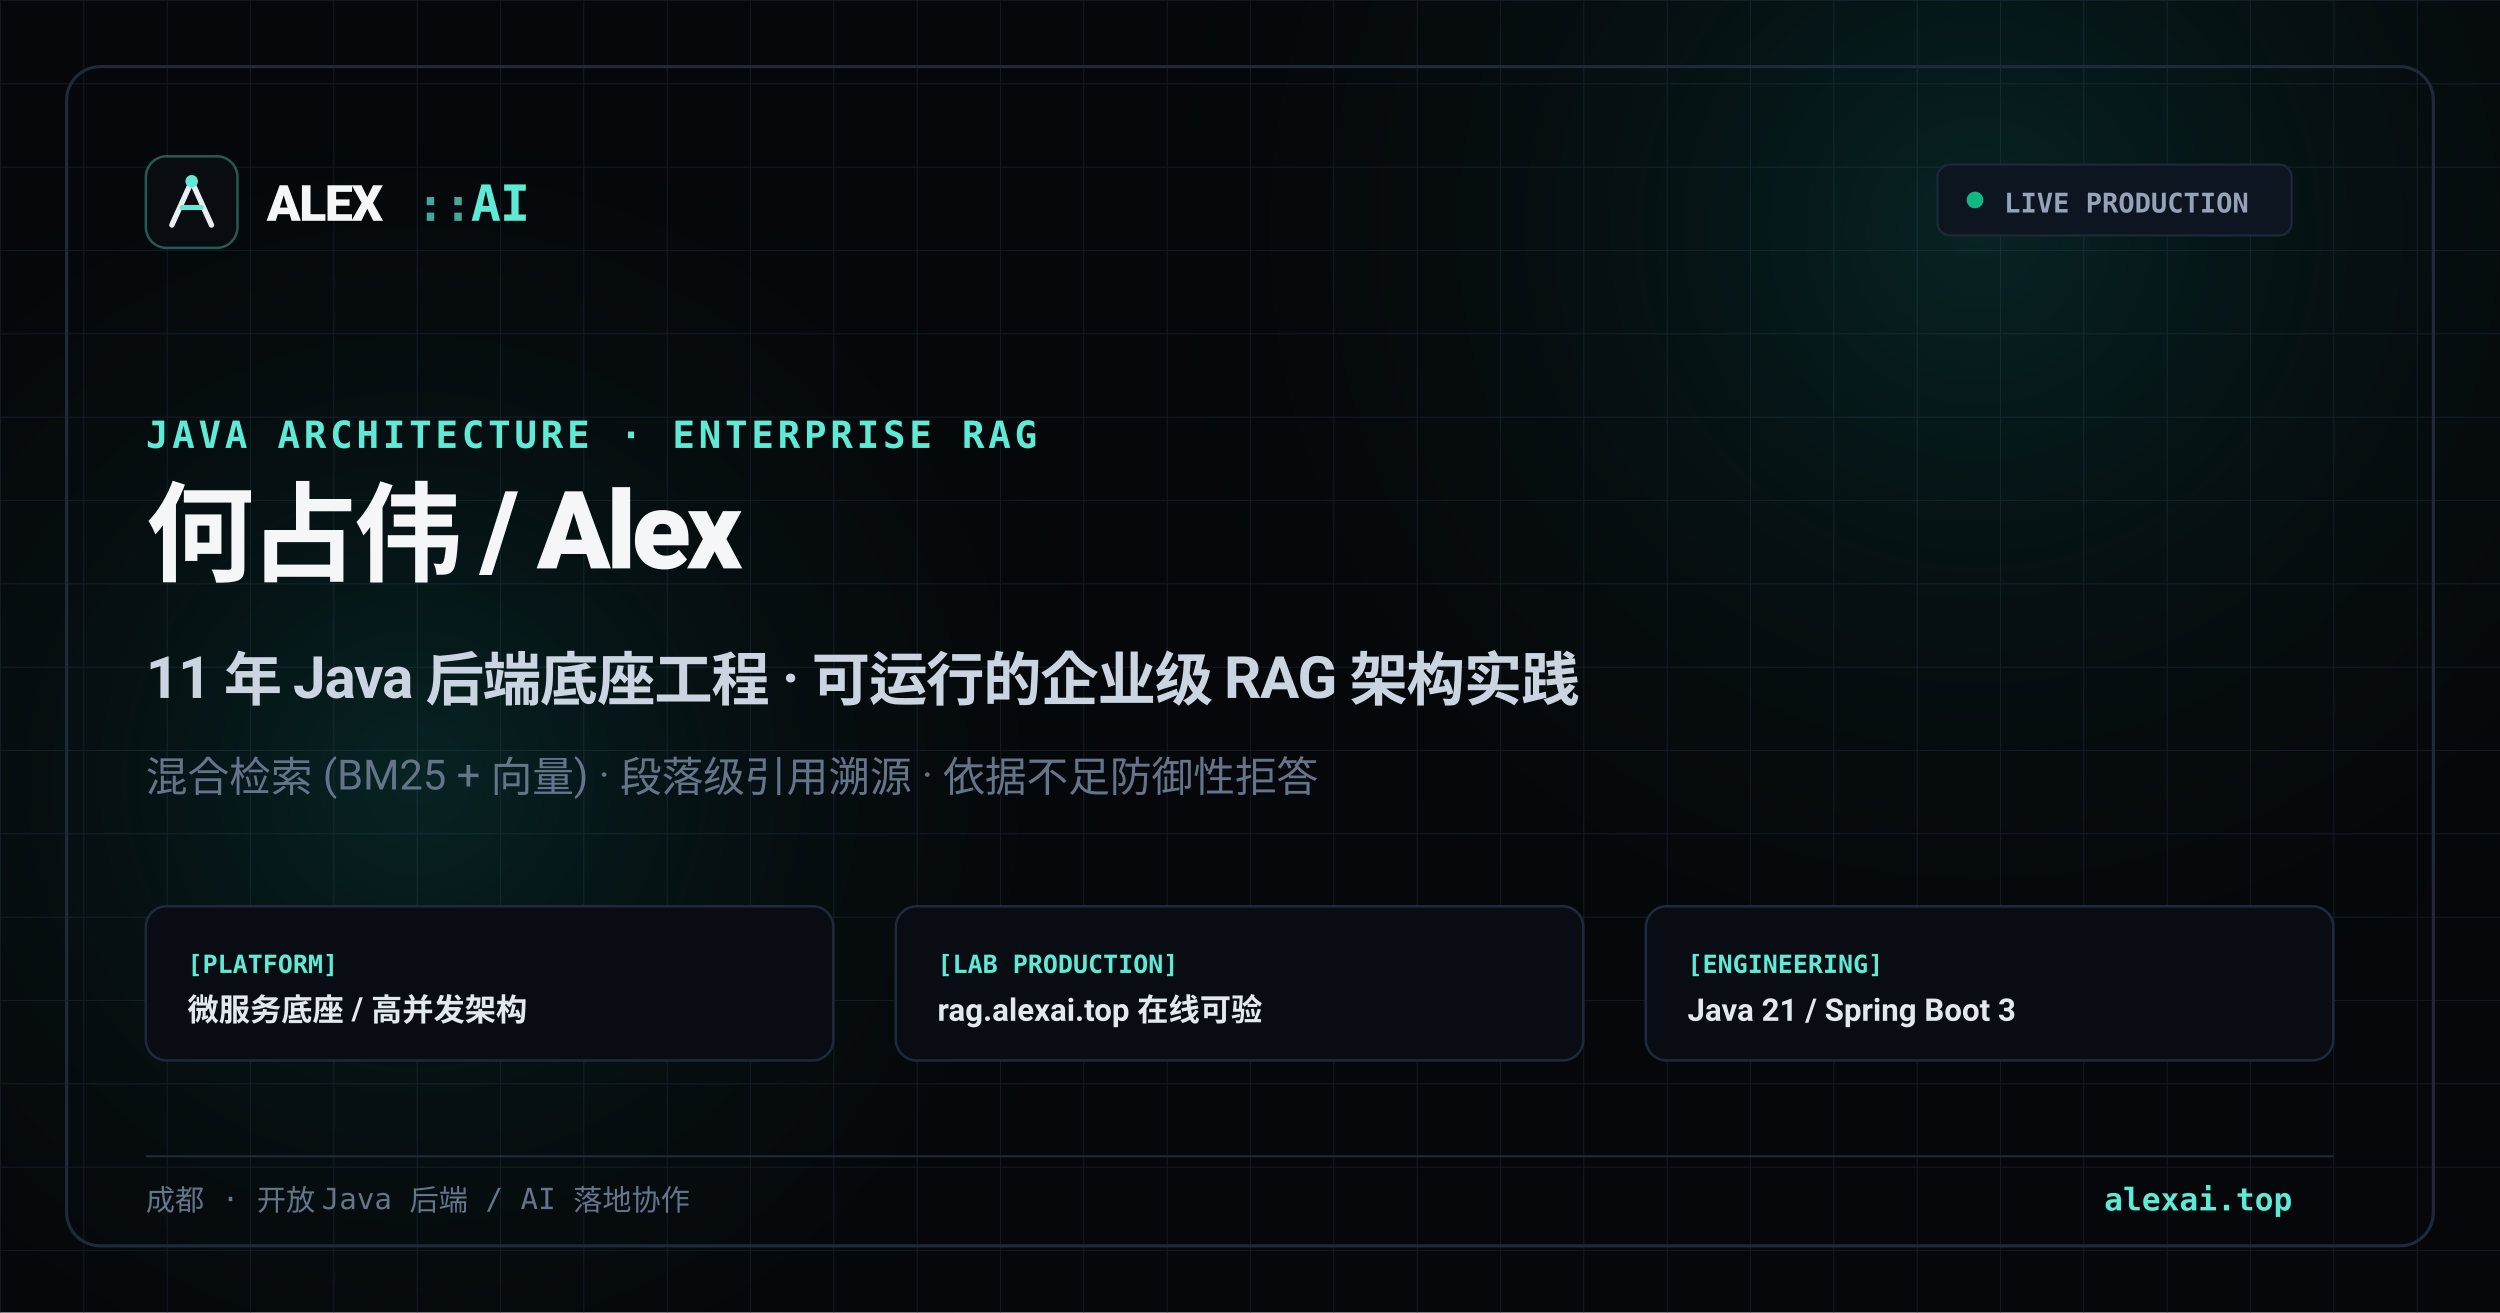
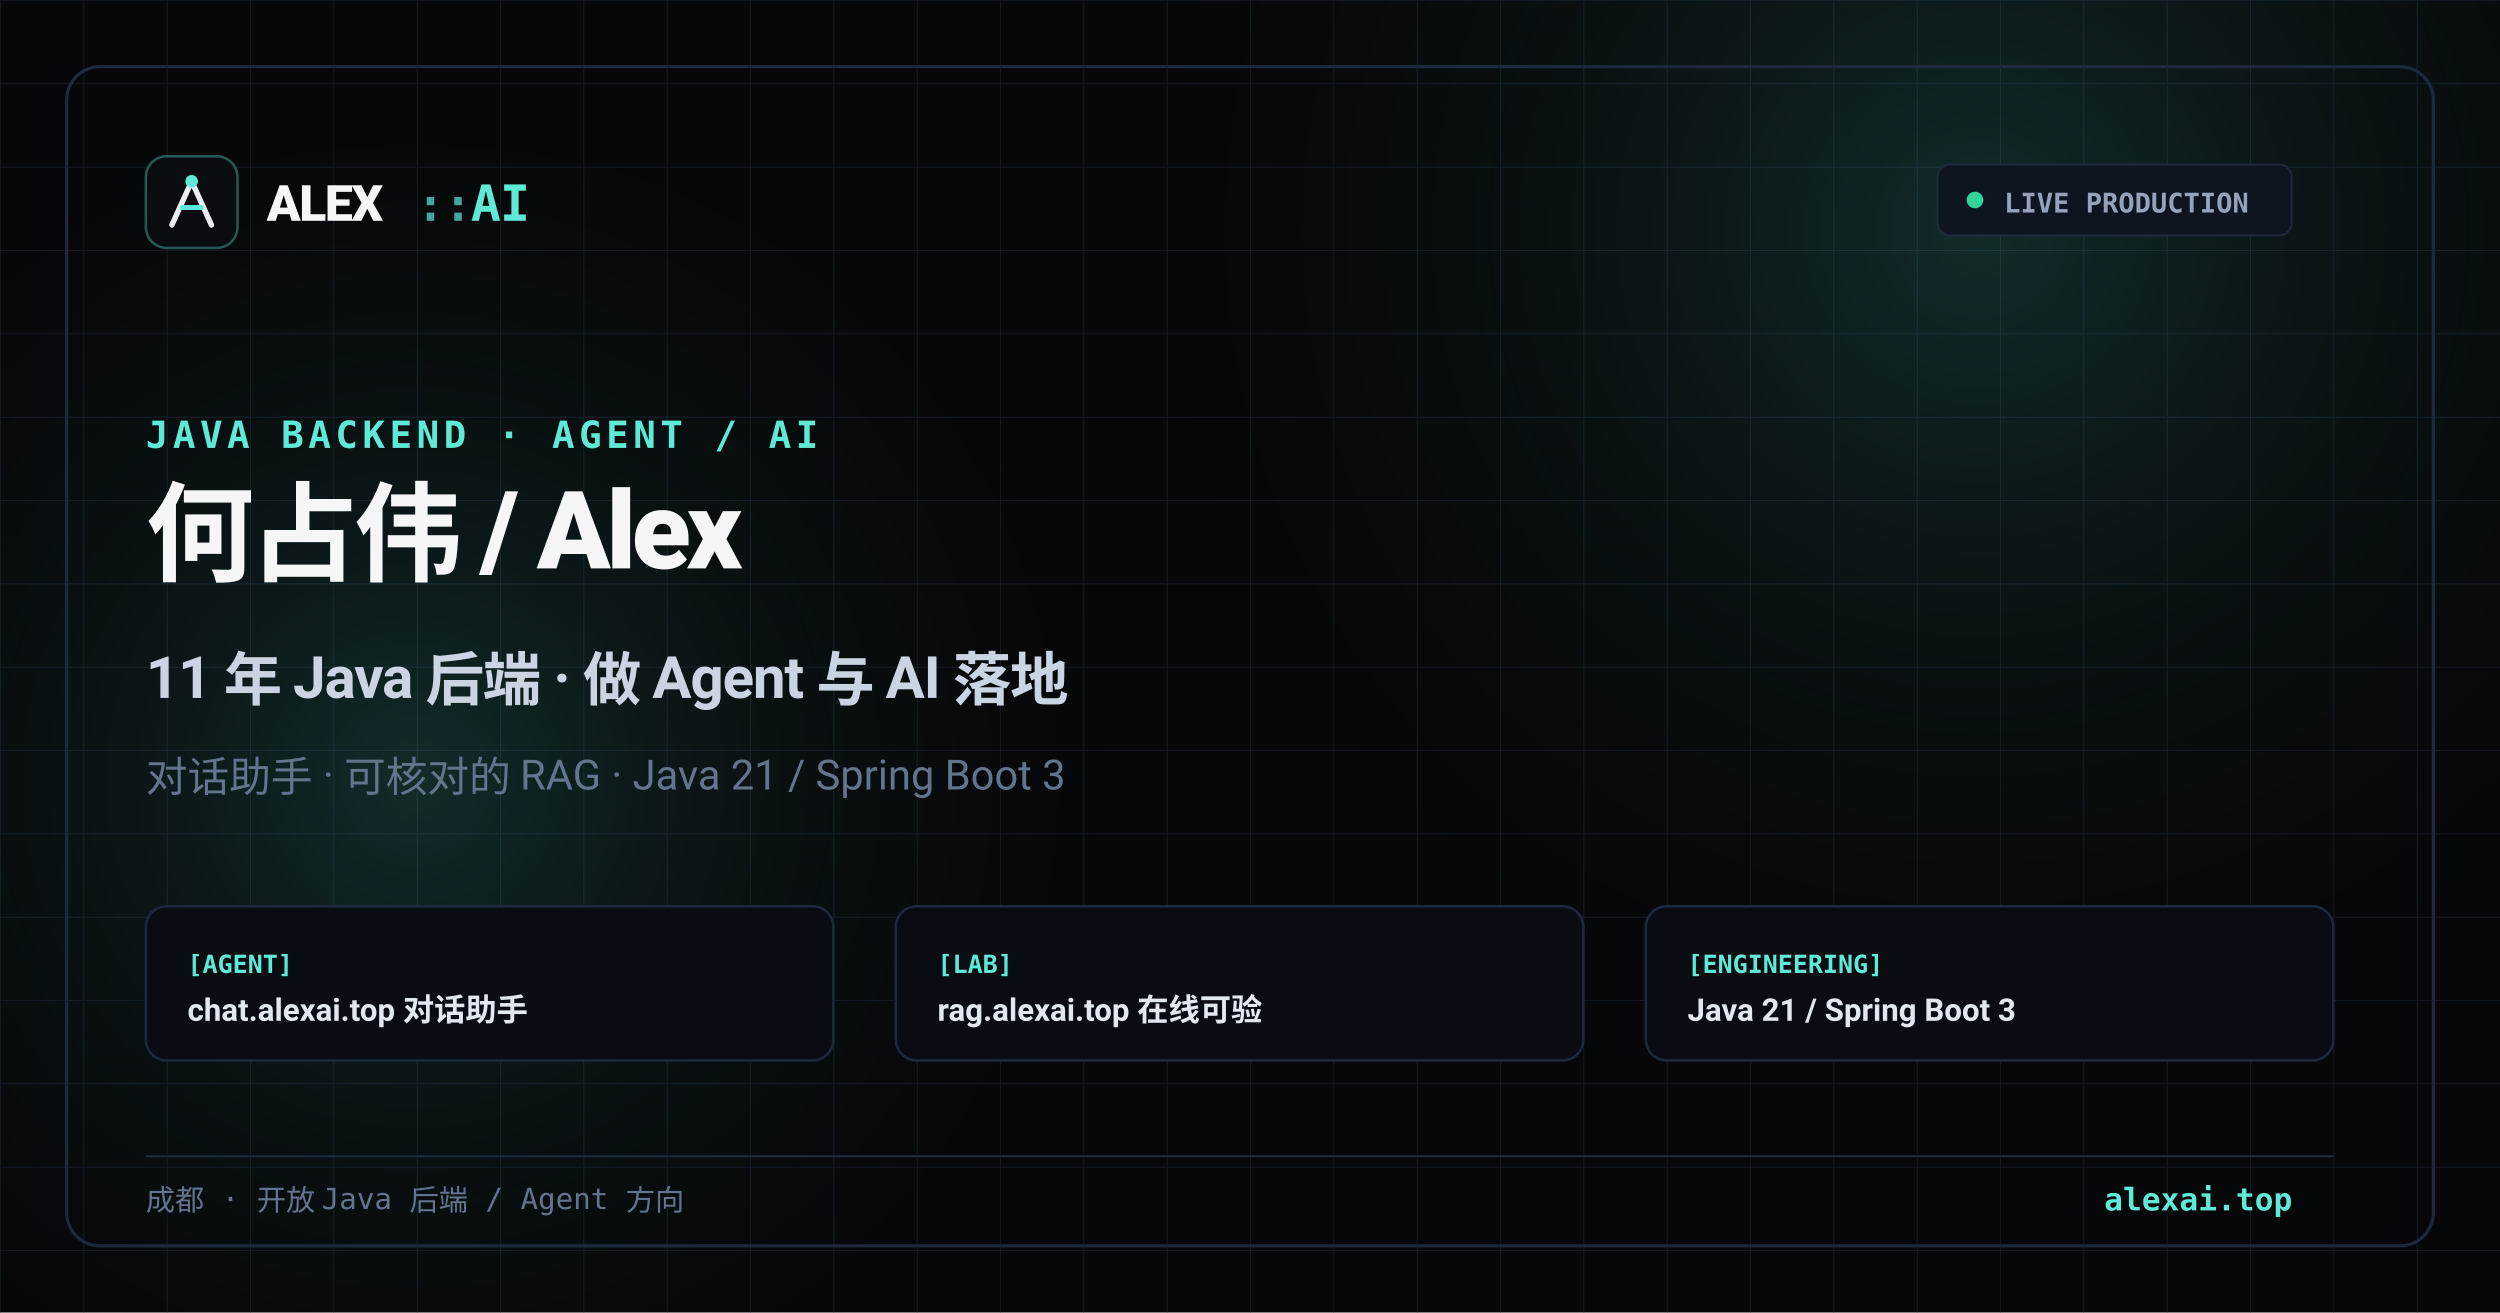
<svg xmlns="http://www.w3.org/2000/svg" width="1200" height="630" viewBox="0 0 1200 630" fill="none">
  <defs>
    <radialGradient id="glow" cx="0.5" cy="0.4" r="0.8">
-       <stop offset="0%" stop-color="#14B8A6" stop-opacity="0.16" />
+       <stop offset="0%" stop-color="#5EEAD4" stop-opacity="0.16" />
      <stop offset="60%" stop-color="#05070A" stop-opacity="0" />
    </radialGradient>
    <pattern id="card-grid" width="40" height="40" patternUnits="userSpaceOnUse">
      <path d="M 40 0 L 0 0 0 40" fill="none" stroke="#1E293B" stroke-width="0.8" stroke-opacity="0.6" />
    </pattern>
  </defs>
  <rect width="1200" height="630" fill="#05070A" />
  <rect width="1200" height="630" fill="url(#card-grid)" />
  <circle cx="950" cy="200" r="450" fill="url(#glow)" />
  <circle cx="200" cy="450" r="380" fill="url(#glow)" />
  <rect x="32" y="32" width="1136" height="566" rx="16" stroke="#1E293B" stroke-width="1.5" />
  <g transform="translate(70, 75)">
    <rect width="44" height="44" rx="10" fill="#090D12" stroke="#5EEAD4" stroke-opacity="0.35" stroke-width="1.2" />
    <g transform="translate(6, 6)">
      <path d="M6.5 27L16 6" stroke="#E8EEF4" stroke-width="2.6" stroke-linecap="round" />
      <path d="M25.5 27L16 6" stroke="#E8EEF4" stroke-width="2.6" stroke-linecap="round" />
      <path d="M11.4 18.6H20.6" stroke="#5EEAD4" stroke-width="2.4" stroke-linecap="round" />
      <circle cx="16" cy="6" r="3" fill="#5EEAD4" />
    </g>
    <text x="58" y="31" fill="#F4F6F8" font-family="-apple-system, BlinkMacSystemFont, 'Segoe UI', Roboto, sans-serif" font-size="24" font-weight="800" letter-spacing="-0.03em">ALEX</text>
    <text x="130" y="31" fill="#5EEAD4" font-family="'JetBrains Mono', monospace" font-size="22" font-weight="600" opacity="0.7">::</text>
    <text x="156" y="31" fill="#5EEAD4" font-family="'JetBrains Mono', monospace" font-size="24" font-weight="800" letter-spacing="-0.02em">AI</text>
    <rect x="860" y="4" width="170" height="34" rx="6" fill="#0D1520" stroke="#1E293B" stroke-width="1" />
-     <circle cx="878" cy="21" r="4" fill="#10B981" />
+     <circle cx="878" cy="21" r="4" fill="#34D399" />
    <text x="892" y="27" fill="#94A3B8" font-family="'JetBrains Mono', monospace" font-size="13" font-weight="600">LIVE PRODUCTION</text>
  </g>
  <g transform="translate(70, 185)">
-     <text x="0" y="30" fill="#5EEAD4" font-family="'JetBrains Mono', monospace" font-size="18" font-weight="600" letter-spacing="0.1em">JAVA ARCHITECTURE · ENTERPRISE RAG</text>
-     <text x="0" y="90" fill="#F4F6F8" font-family="-apple-system, BlinkMacSystemFont, 'Segoe UI', Roboto, sans-serif" font-size="52" font-weight="800" letter-spacing="-0.04em">
-       何占伟 / Alex
-     </text>
-     <text x="0" y="150" fill="#CBD5E1" font-family="-apple-system, BlinkMacSystemFont, 'Segoe UI', Roboto, sans-serif" font-size="28" font-weight="600" letter-spacing="-0.02em">
-       11 年 Java 后端底座工程 · 可运行的企业级 RAG 架构实践
-     </text>
-     <text x="0" y="195" fill="#64748B" font-family="-apple-system, BlinkMacSystemFont, 'Segoe UI', Roboto, sans-serif" font-size="20" font-weight="400">
-       混合检索 (BM25 + 向量) · 段落级引用溯源 · 依据不足防御性拒答
-     </text>
+     <text x="0" y="30" fill="#5EEAD4" font-family="'JetBrains Mono', monospace" font-size="18" font-weight="600" letter-spacing="0.12em">JAVA BACKEND · AGENT / AI</text>
+     <text x="0" y="90" fill="#F4F6F8" font-family="-apple-system, BlinkMacSystemFont, 'Segoe UI', Roboto, sans-serif" font-size="52" font-weight="800" letter-spacing="-0.04em">何占伟 / Alex</text>
+     <text x="0" y="150" fill="#CBD5E1" font-family="-apple-system, BlinkMacSystemFont, 'Segoe UI', Roboto, sans-serif" font-size="28" font-weight="600" letter-spacing="-0.02em">11 年 Java 后端 · 做 Agent 与 AI 落地</text>
+     <text x="0" y="195" fill="#64748B" font-family="-apple-system, BlinkMacSystemFont, 'Segoe UI', Roboto, sans-serif" font-size="20" font-weight="400">对话助手 · 可核对的 RAG · Java 21 / Spring Boot 3</text>
  </g>
  <g transform="translate(70, 435)">
-     <g transform="translate(0, 0)">
+     <g>
      <rect width="330" height="74" rx="10" fill="#090D13" stroke="#1E293B" stroke-width="1.2" />
-       <text x="20" y="32" fill="#5EEAD4" font-family="'JetBrains Mono', monospace" font-size="12" font-weight="700">[PLATFORM]</text>
-       <text x="20" y="55" fill="#E2E8F0" font-family="-apple-system, BlinkMacSystemFont, 'Segoe UI', Roboto, sans-serif" font-size="15" font-weight="600">微服务底座 / 高并发架构</text>
+       <text x="20" y="32" fill="#5EEAD4" font-family="'JetBrains Mono', monospace" font-size="12" font-weight="700">[AGENT]</text>
+       <text x="20" y="55" fill="#E2E8F0" font-family="-apple-system, BlinkMacSystemFont, 'Segoe UI', Roboto, sans-serif" font-size="15" font-weight="600">chat.alexai.top 对话助手</text>
    </g>
    <g transform="translate(360, 0)">
      <rect width="330" height="74" rx="10" fill="#090D13" stroke="#1E293B" stroke-width="1.2" />
-       <text x="20" y="32" fill="#5EEAD4" font-family="'JetBrains Mono', monospace" font-size="12" font-weight="700">[LAB PRODUCTION]</text>
+       <text x="20" y="32" fill="#5EEAD4" font-family="'JetBrains Mono', monospace" font-size="12" font-weight="700">[LAB]</text>
      <text x="20" y="55" fill="#E2E8F0" font-family="-apple-system, BlinkMacSystemFont, 'Segoe UI', Roboto, sans-serif" font-size="15" font-weight="600">rag.alexai.top 在线可验</text>
    </g>
    <g transform="translate(720, 0)">
      <rect width="330" height="74" rx="10" fill="#090D13" stroke="#1E293B" stroke-width="1.2" />
      <text x="20" y="32" fill="#5EEAD4" font-family="'JetBrains Mono', monospace" font-size="12" font-weight="700">[ENGINEERING]</text>
      <text x="20" y="55" fill="#E2E8F0" font-family="-apple-system, BlinkMacSystemFont, 'Segoe UI', Roboto, sans-serif" font-size="15" font-weight="600">Java 21 / Spring Boot 3</text>
    </g>
  </g>
  <g transform="translate(70, 555)">
    <line x1="0" y1="0" x2="1050" y2="0" stroke="#1E293B" stroke-width="1" />
-     <text x="0" y="26" fill="#64748B" font-family="'JetBrains Mono', monospace" font-size="14">成都 · 开放 Java 后端 / AI 落地协作</text>
+     <text x="0" y="26" fill="#64748B" font-family="'JetBrains Mono', monospace" font-size="14">成都 · 开放 Java 后端 / Agent 方向</text>
    <text x="940" y="26" fill="#5EEAD4" font-family="'JetBrains Mono', monospace" font-size="15" font-weight="700">alexai.top</text>
  </g>
</svg>
